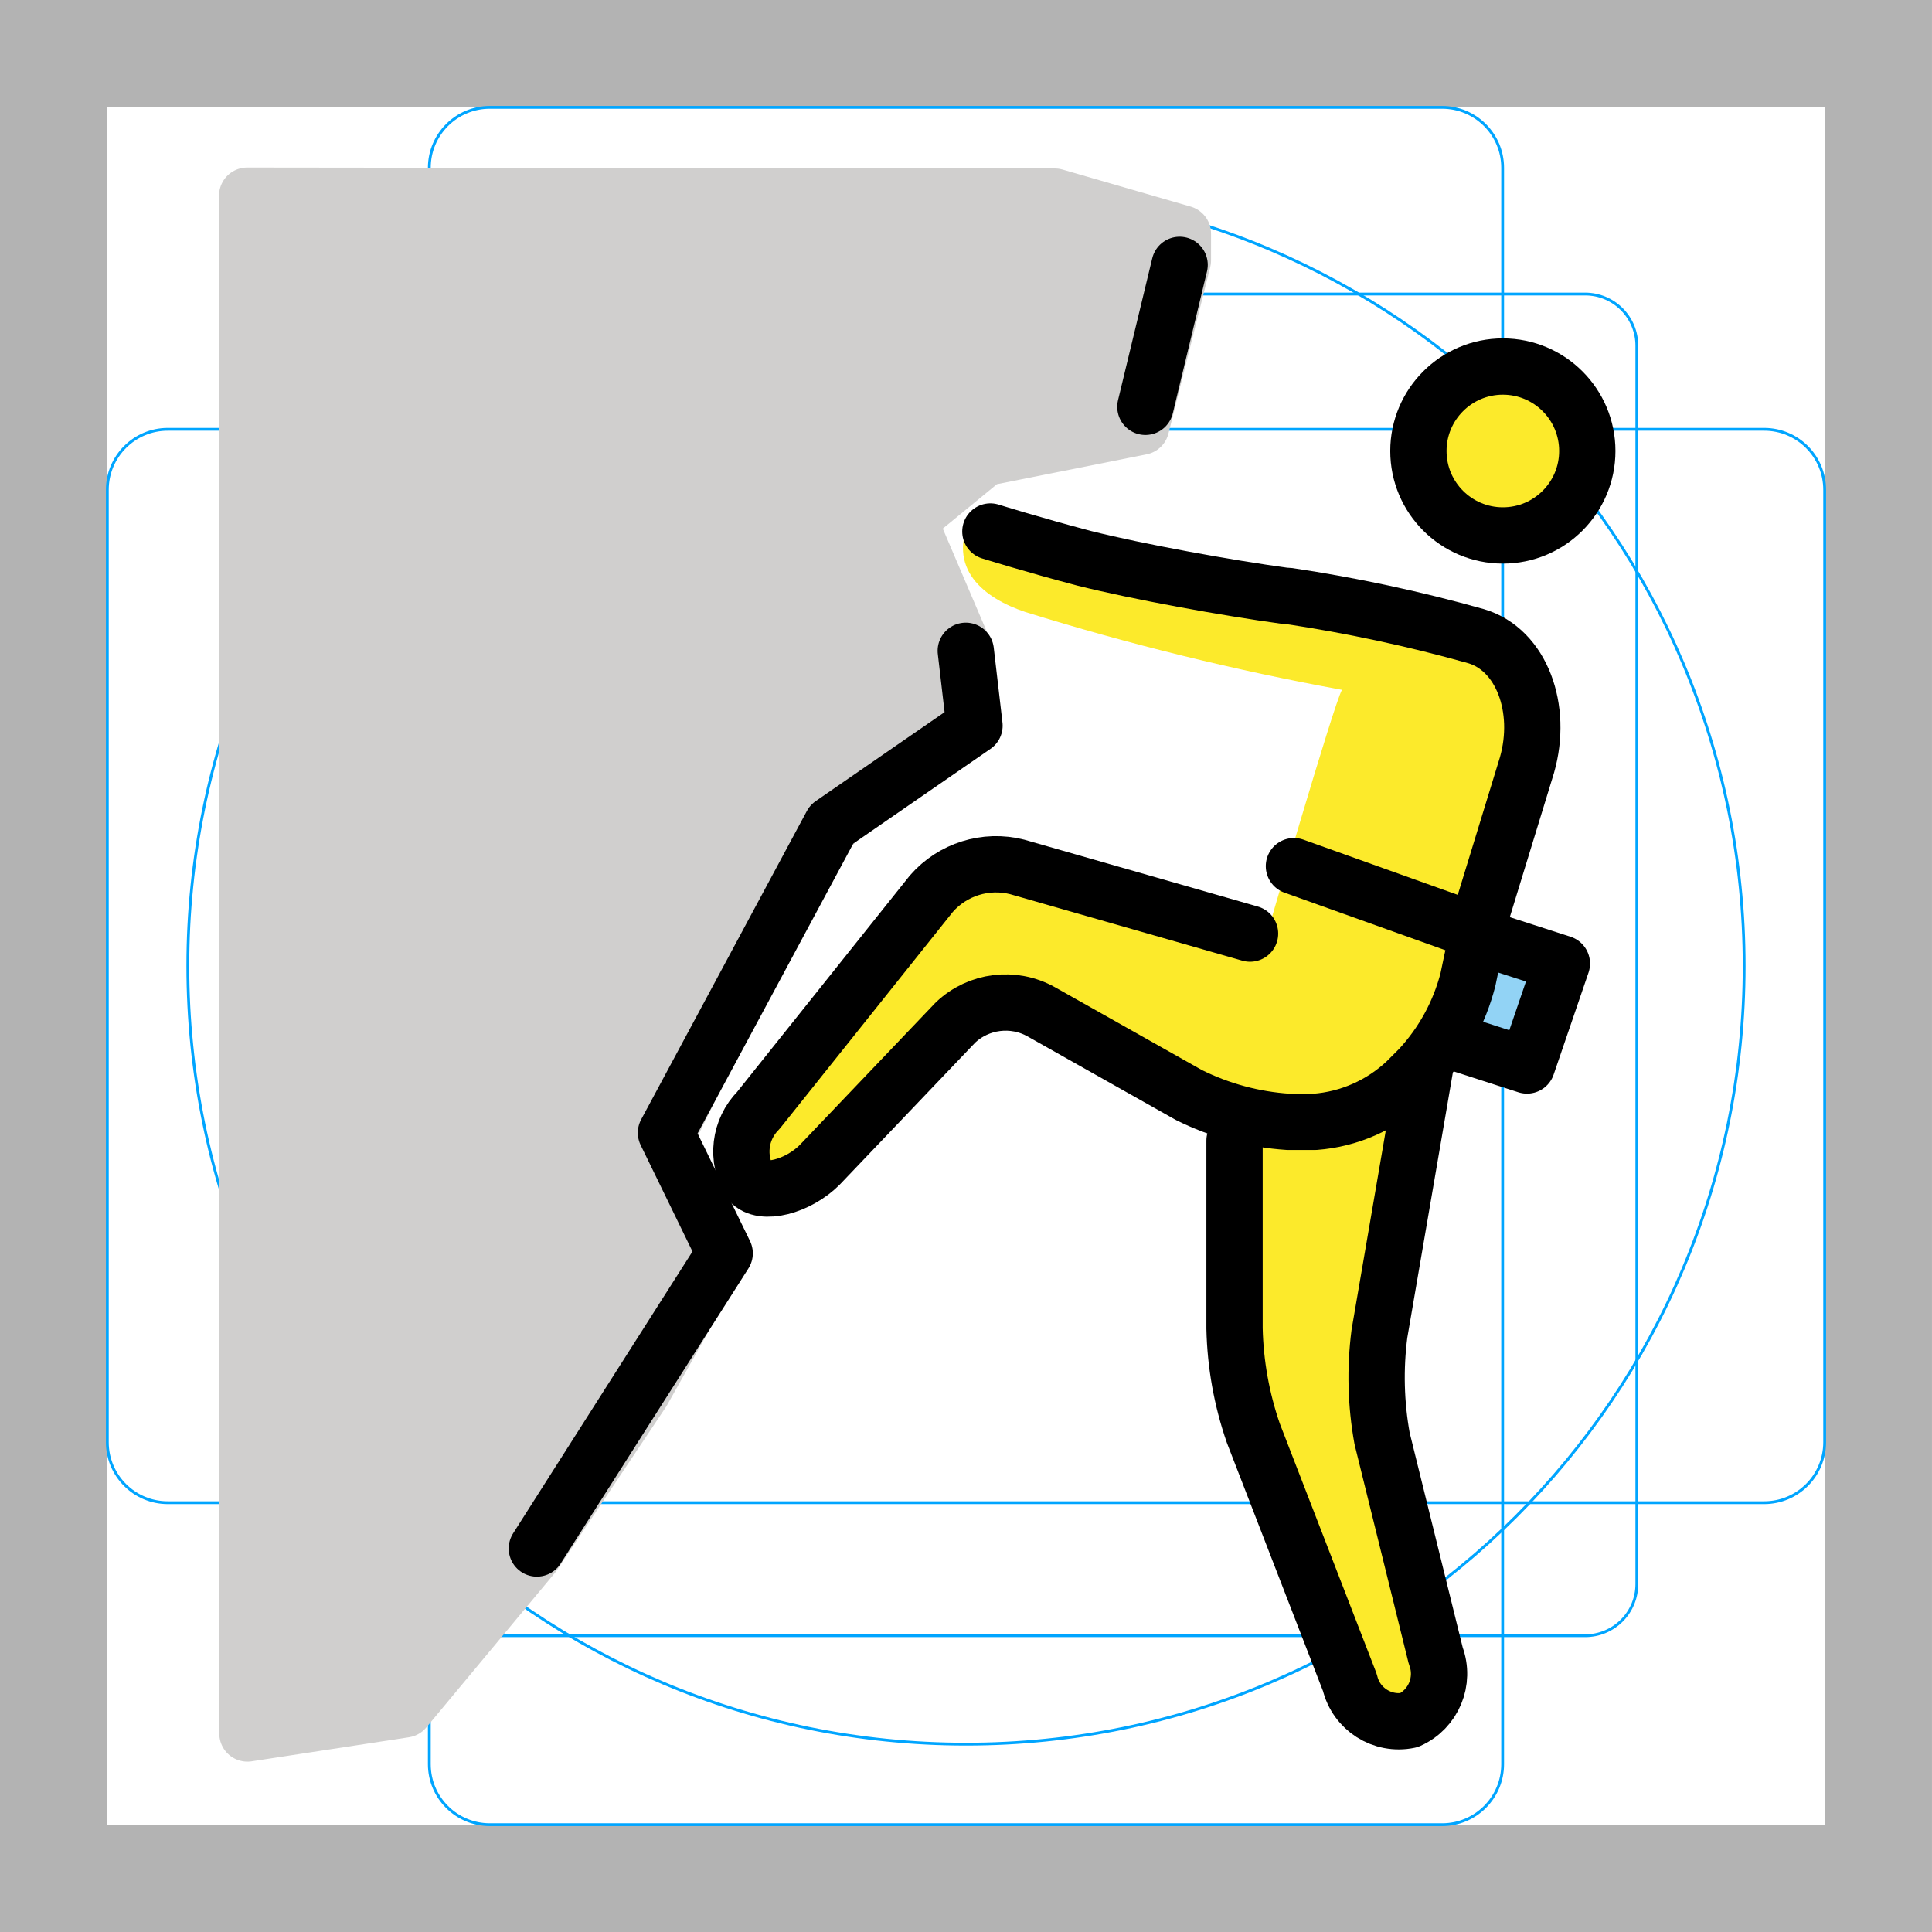
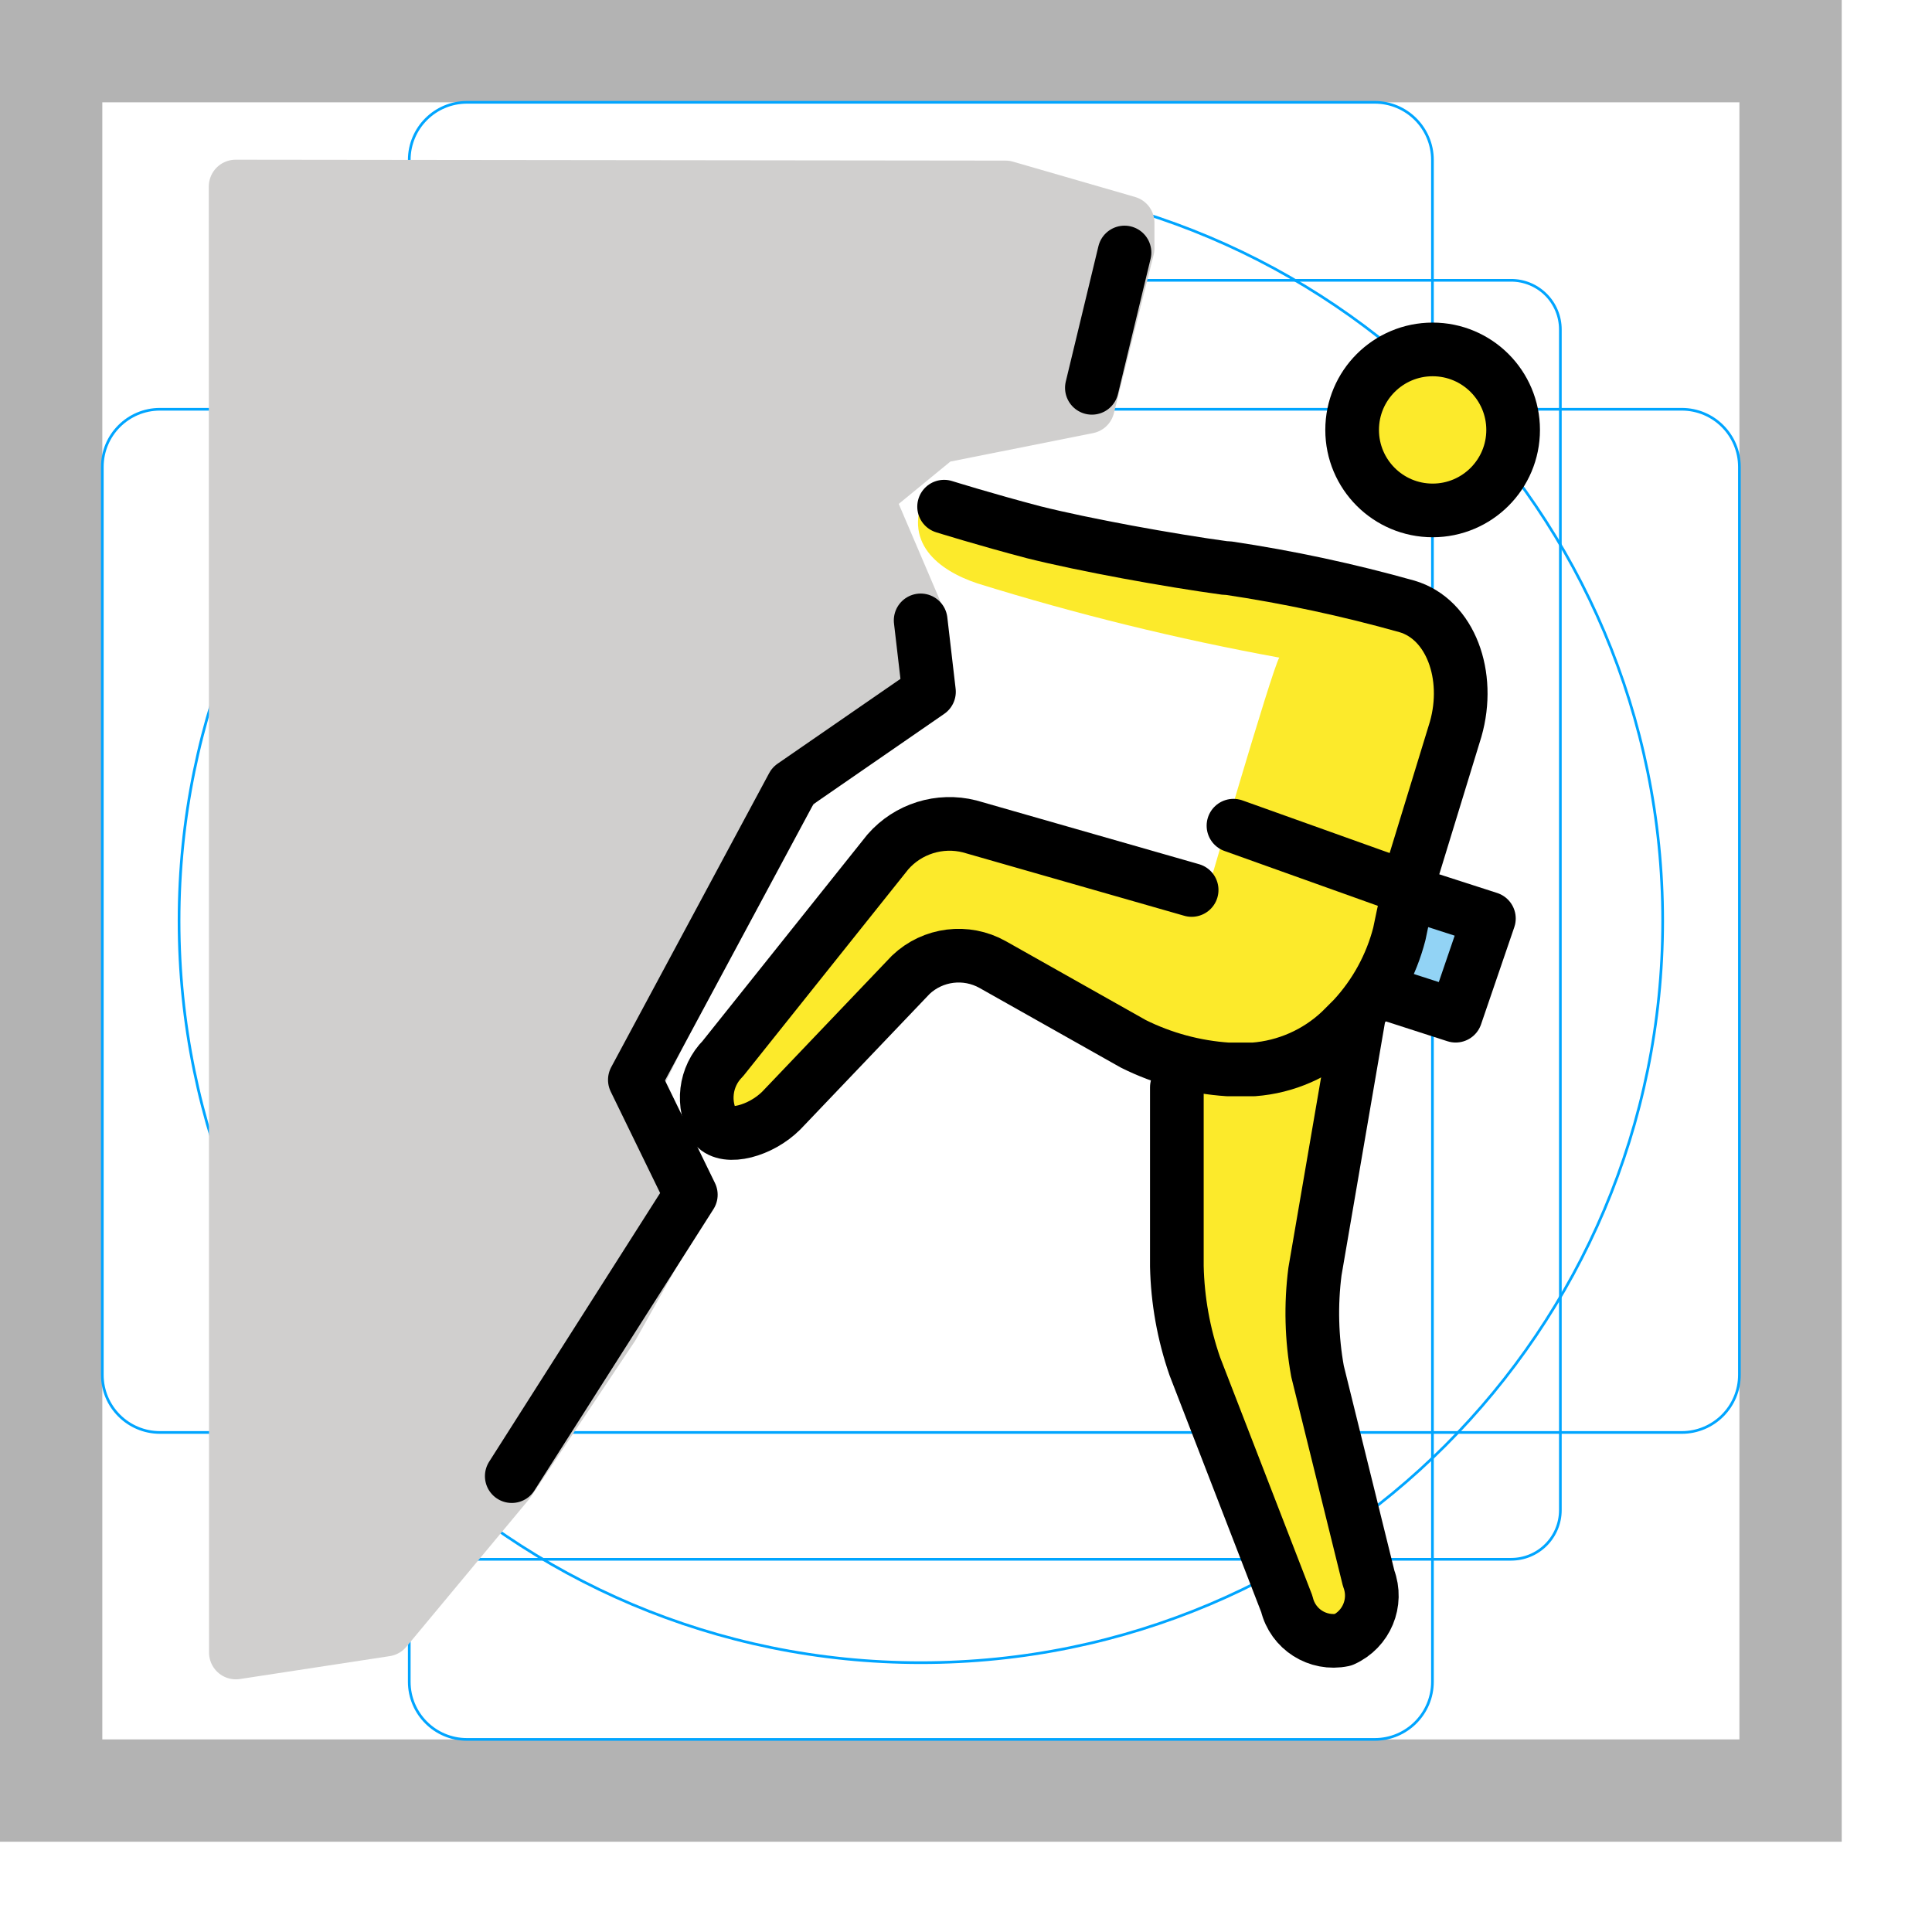
- <svg xmlns="http://www.w3.org/2000/svg" id="emoji" viewBox="0 0 68.636 68.636">
+ <svg xmlns="http://www.w3.org/2000/svg" id="emoji" viewBox="0 0 72 72">
  <g id="grid">
    <path d="M0,68.636H68.635V0H0ZM3.813,3.813h61.01v61.01H3.813Z" fill="#b3b3b3" />
    <path d="M56.316,58.11H12.319a1.833,1.833,0,0,1-1.833-1.833V12.28a1.833,1.833,0,0,1,1.833-1.834H56.316A1.833,1.833,0,0,1,58.15,12.28V56.276A1.833,1.833,0,0,1,56.316,58.11Z" fill="none" stroke="#00a5ff" stroke-miterlimit="10" stroke-width="0.1" />
    <path d="M51.234,64.823H17.401a2.149,2.149,0,0,1-2.149-2.149V5.962A2.149,2.149,0,0,1,17.401,3.813H51.234a2.149,2.149,0,0,1,2.149,2.149v56.712A2.149,2.149,0,0,1,51.234,64.823Z" fill="none" stroke="#00a5ff" stroke-miterlimit="10" stroke-width="0.1" />
    <path d="M3.813,51.235V17.401a2.148,2.148,0,0,1,2.149-2.149h56.712a2.148,2.148,0,0,1,2.149,2.149V51.235a2.148,2.148,0,0,1-2.149,2.149H5.962A2.148,2.148,0,0,1,3.813,51.235Z" fill="none" stroke="#00a5ff" stroke-miterlimit="10" stroke-width="0.1" />
    <circle cx="34.318" cy="34.318" r="27.645" fill="none" stroke="#00a5ff" stroke-miterlimit="10" stroke-width="0.1" />
  </g>
  <g id="skin">
    <path d="M49.581,21.647l4.766,2.288L51.678,36.518l-1.049,1.43L48.628,49.291l2.86,11.439-2.86.953L43.861,49.291V39.759L35.282,34.992l-7.184,7.266-2.045-1.704,8.275-10.328L44.92,33.499s2.474-8.53,2.755-8.992A96.026,96.026,0,0,1,36.426,21.742c-1.43-.477-2.86-1.525-1.907-3.432" fill="#fcea2b" />
    <circle cx="53.39" cy="16.022" r="2.86" fill="#fcea2b" />
  </g>
  <g id="color">
    <path d="M42.023,8.301v.953L40.54,15.16,34.976,16.27l-2.697,2.212,1.817,4.254-.653,3.677-2.86,1.907-1.907,1.907-5.182,10.496.817,2.119.647,1.217.387.889-2.52,4.484-3.87,5.793-4.579,5.505-5.586.854L8.781,6.952l28.692.033Z" fill="#d0cfce" stroke="#d0cfce" stroke-linejoin="round" stroke-width="2" />
    <path d="M52.532,33.277l2.955.953-1.239,3.623-2.955-.953" fill="#92d3f5" />
  </g>
  <g id="line">
    <path d="M19.072,55.011l6.673-10.486-2.086-4.282,5.887-10.959L34.62,25.781,34.31,23.12" fill="none" stroke="#000" stroke-linecap="round" stroke-linejoin="round" stroke-width="2" />
    <path d="M45.968,30.771l6.469,2.314" fill="none" stroke="#000" stroke-linecap="round" stroke-linejoin="round" stroke-width="2" />
    <path d="M52.532,33.277l2.955.953-1.239,3.622-2.955-.953" fill="none" stroke="#000" stroke-linecap="round" stroke-linejoin="round" stroke-width="2" />
    <path d="M40.691,14.453l1.216-5.043" fill="none" stroke="#000" stroke-linecap="round" stroke-linejoin="round" stroke-width="2" />
    <circle cx="53.39" cy="16.022" r="3" fill="none" stroke="#000" stroke-miterlimit="10" stroke-width="2" />
    <path d="M44.409,33.167,36.136,30.798a3.05,3.05,0,0,0-3.05.953L26.941,39.448a2.073,2.073,0,0,0-.304,2.535c.44.51,1.719.165,2.481-.598l4.825-5.058a2.59,2.59,0,0,1,3.05-.381l5.243,2.955a9.264,9.264,0,0,0,3.527.953h.953a5.297,5.297,0,0,0,3.241-1.43l.477-.477a7.321,7.321,0,0,0,1.716-3.146c.191-.953.381-1.716.381-1.716" fill="none" stroke="#000" stroke-linecap="round" stroke-linejoin="round" stroke-width="2" />
    <path d="M50.626,37.948,49.005,47.385A12.166,12.166,0,0,0,49.1,51.103l1.907,7.721a1.805,1.805,0,0,1-.953,2.288,1.782,1.782,0,0,1-2.097-1.335l-3.432-8.865a12.201,12.201,0,0,1-.667-3.718V40.521" fill="none" stroke="#000" stroke-linecap="round" stroke-linejoin="round" stroke-width="2" />
    <path d="M52.437,33.086l1.811-5.91c.572-2.002-.191-4.099-1.811-4.576a54.171,54.171,0,0,0-6.673-1.43h-.095c-2.097-.286-5.243-.858-7.149-1.335-1.811-.477-3.336-.953-3.336-.953" fill="none" stroke="#000" stroke-linecap="round" stroke-linejoin="round" stroke-width="2" />
  </g>
</svg>
